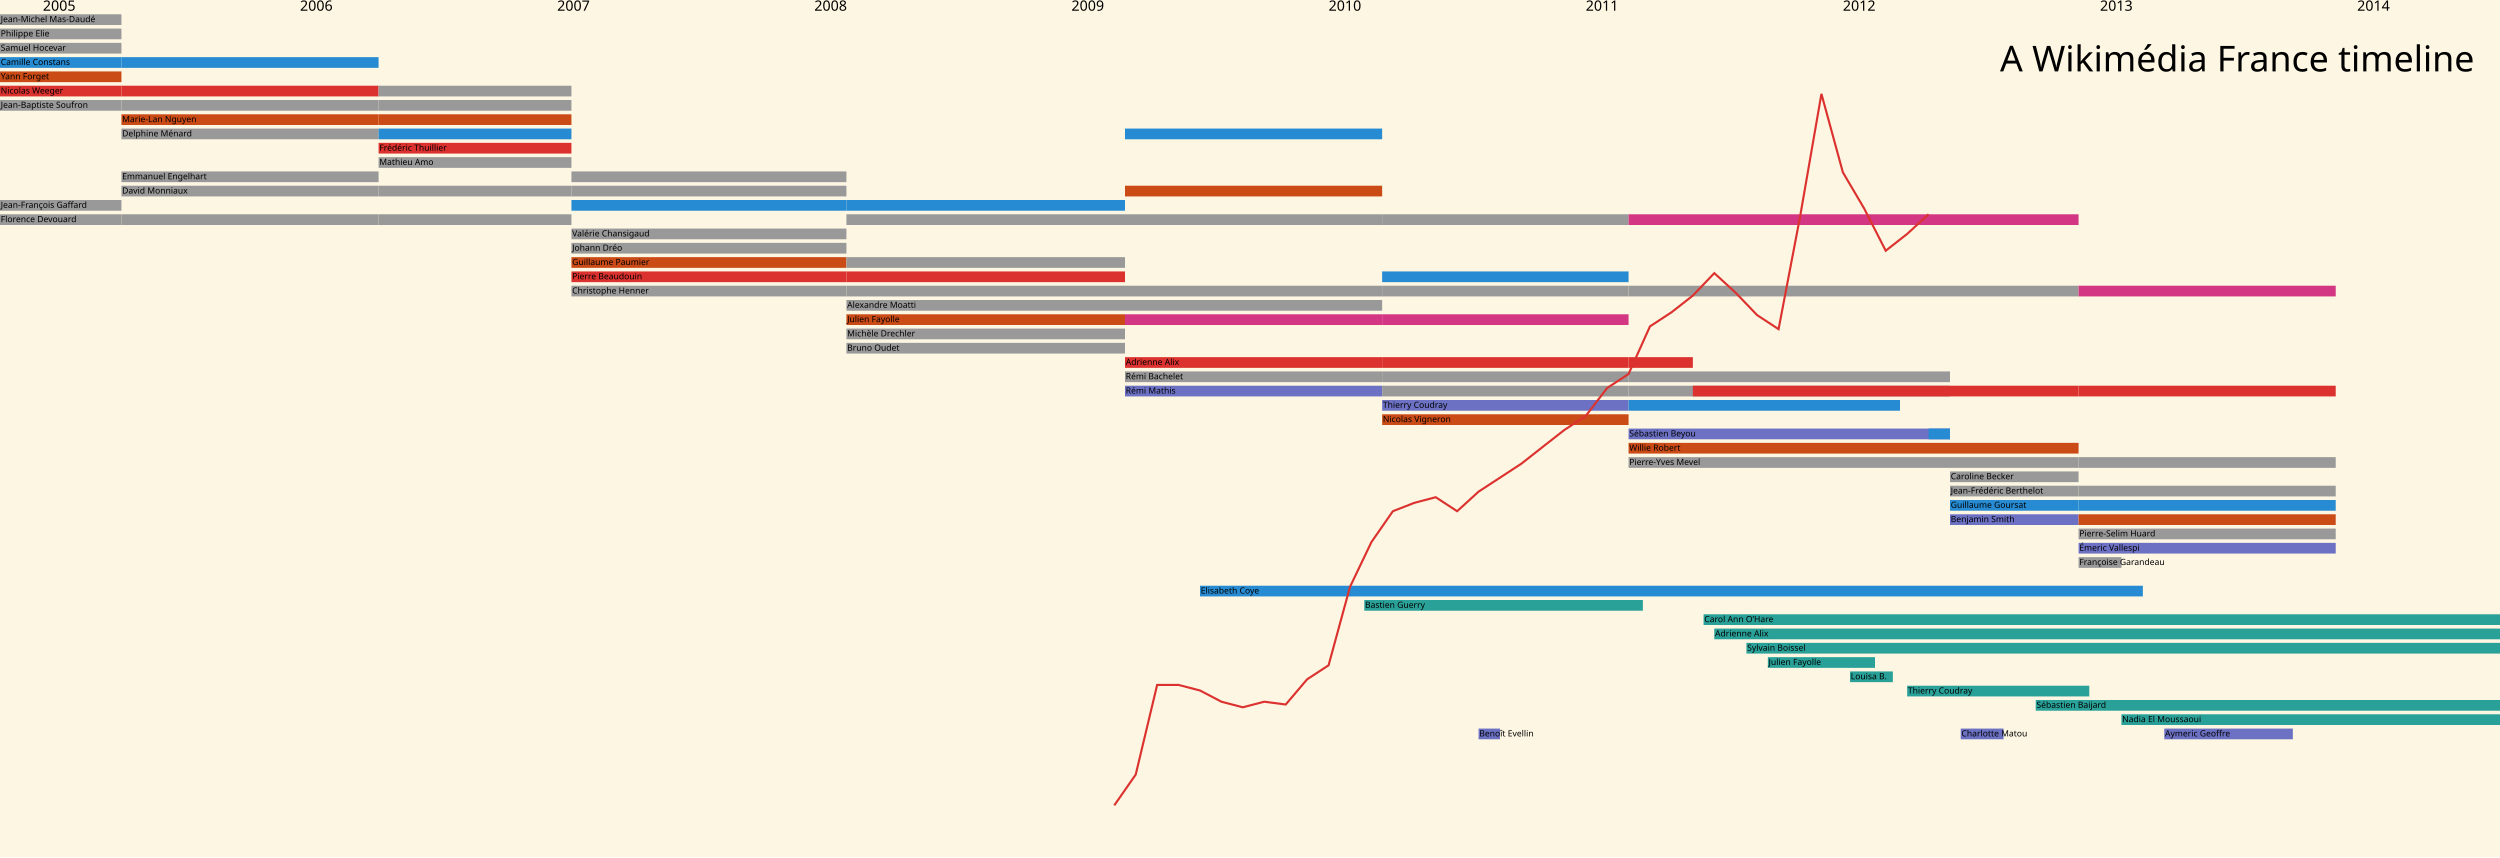
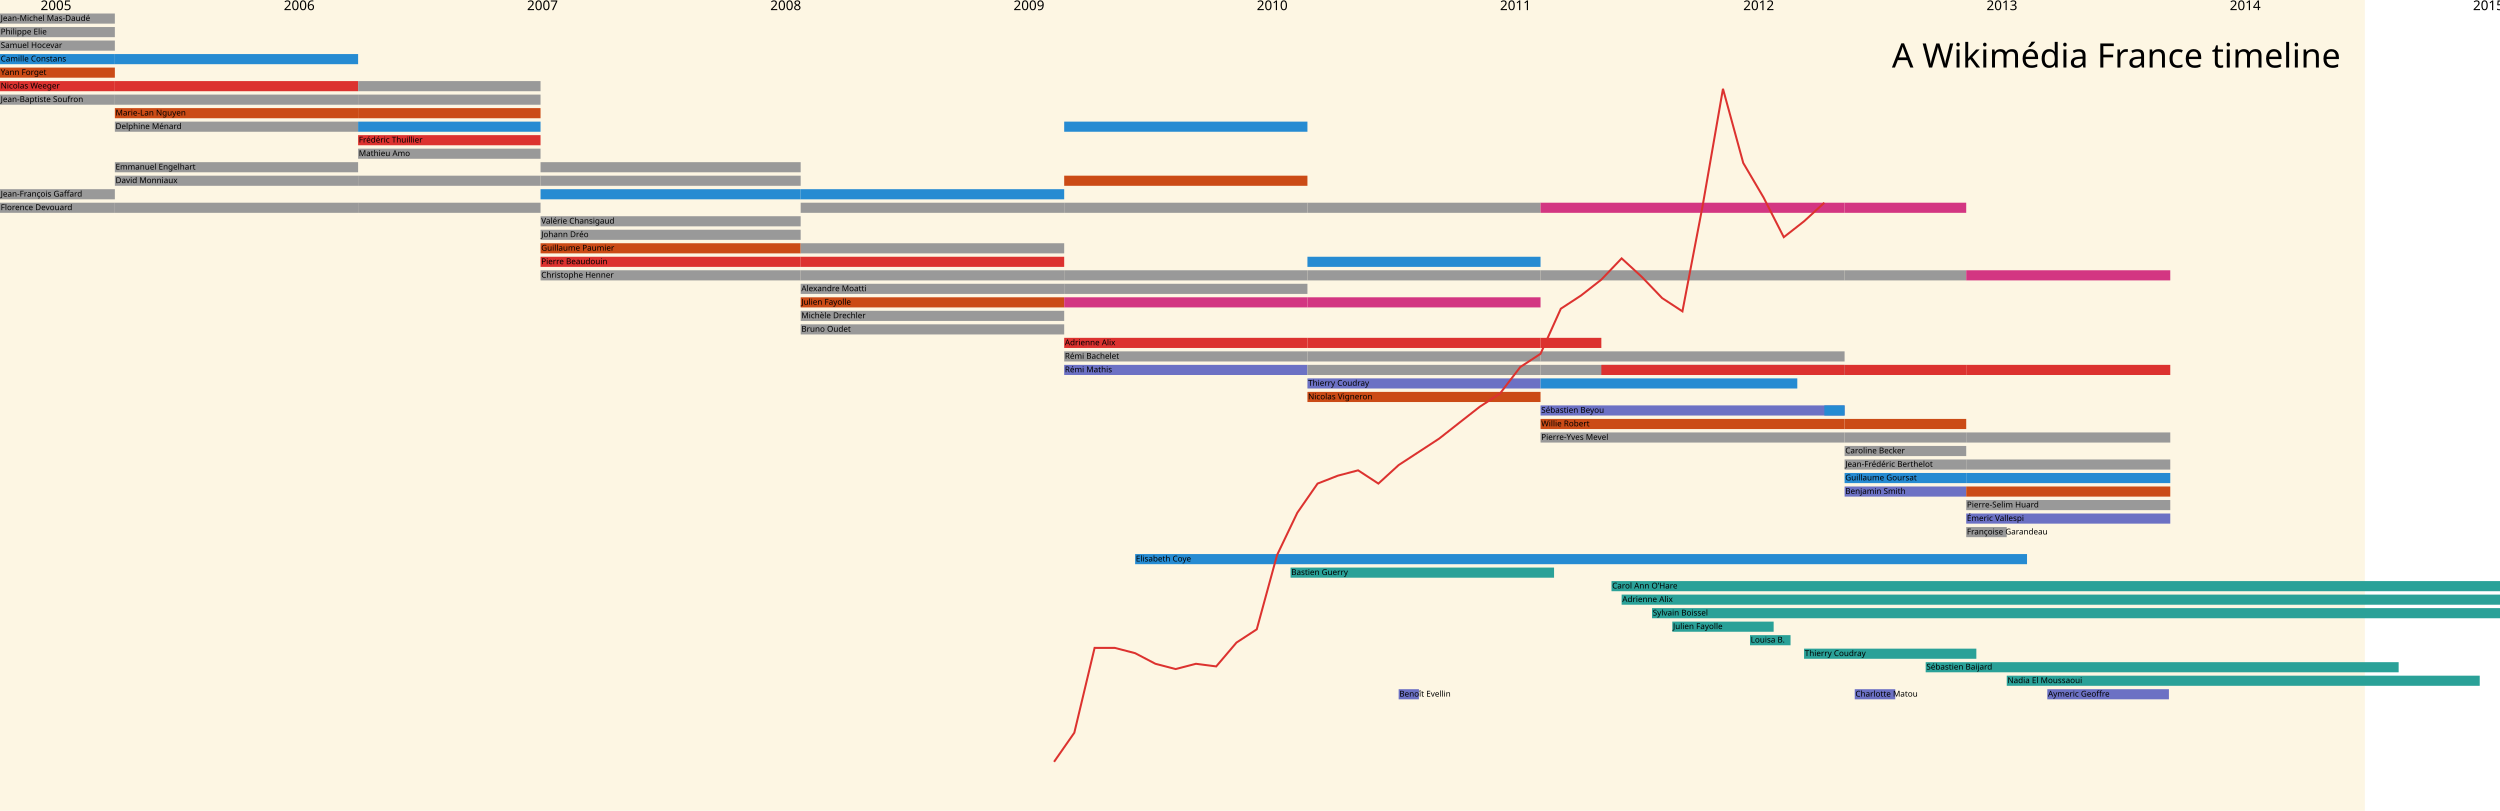
- <svg xmlns="http://www.w3.org/2000/svg" xmlns:xlink="http://www.w3.org/1999/xlink" width="35000" height="12000" id="svg2" version="1.1">
+ <svg xmlns="http://www.w3.org/2000/svg" xmlns:xlink="http://www.w3.org/1999/xlink" width="37000" height="12000" id="svg2" version="1.1">
  <defs id="defs">
    <rect id="2004-2005" width="1700" height="150" x="0" />
    <rect id="2005-2006" width="3600" height="150" x="1700" />
    <rect id="2006-2007" width="2700" height="150" x="5300" />
    <rect id="2007-2008" width="3850" height="150" x="8000" />
    <rect id="2008-2009" width="3900" height="150" x="11850" />
    <rect id="2009-2010" width="3600" height="150" x="15750" />
    <rect id="2010-2011" width="3450" height="150" x="19350" />
    <rect id="2011-2012" width="4500" height="150" x="22800" />
    <rect id="2012-2012" width="1800" height="150" x="27300" />
-     <rect id="2012-2013" width="3600" height="150" x="29100" />
-     <rect id="2014y" width="0" height="150" x="33000" />
+     <rect id="2012-2013" width="3020" height="150" x="29100" />
+     <rect id="2013-2014" width="3600" height="150" x="32120" />
+     <rect id="2014-2015" width="3600" height="150" x="35720" />
+     <rect id="2015y" width="0" height="150" x="37000" />
    <path style="stroke:url(#lightgrey);stroke-width:40;" d="m 0,200 0,30000" id="YearMarker" />
    <linearGradient id="base03">
      <stop stop-color="#002b36" />
    </linearGradient>
    <linearGradient id="base02">
      <stop stop-color="#073642" />
    </linearGradient>
    <linearGradient id="base01">
      <stop stop-color="#586e75" />
    </linearGradient>
    <linearGradient id="base00">
      <stop stop-color="#657b83" />
    </linearGradient>
    <linearGradient id="base0">
      <stop stop-color="#839496" />
    </linearGradient>
    <linearGradient id="base1">
      <stop stop-color="#93a1a1" />
    </linearGradient>
    <linearGradient id="base2">
      <stop stop-color="#eee8d5" />
    </linearGradient>
    <linearGradient id="base3">
      <stop stop-color="#fdf6e3" />
    </linearGradient>
    <linearGradient id="yellow">
      <stop stop-color="#b58900" />
    </linearGradient>
    <linearGradient id="orange">
      <stop stop-color="#cb4b16" />
    </linearGradient>
    <linearGradient id="red">
      <stop stop-color="#dc322f" />
    </linearGradient>
    <linearGradient id="magenta">
      <stop stop-color="#d33682" />
    </linearGradient>
    <linearGradient id="violet">
      <stop stop-color="#6c71c4" />
    </linearGradient>
    <linearGradient id="blue">
      <stop stop-color="#268bd2" />
    </linearGradient>
    <linearGradient id="cyan">
      <stop stop-color="#2aa198" />
    </linearGradient>
    <linearGradient id="green">
      <stop stop-color="#859900" />
    </linearGradient>
    <linearGradient id="lightgrey">
      <stop stop-color="#c0c0c0" />
    </linearGradient>
    <style id="Style" type="text/css">
        .board { fill:#999999 }
        .president { fill:url(#red) }
        .vicepresident { fill:url(#magenta) }
        .treasurer { fill:url(#blue) }
        .vicetreasurer { fill:url(#violet) }
        .secretary{ fill:url(#orange) }
        .vicesecretary { fill:url(#yellow) }

        .staff { fill:url(#cyan) }
        .partstaff { fill:url(#blue) }
        .intern { fill:url(#violet) }

        text.name { font-size:120px; fill:black; font-family:Linux Libertine}
        text.label { font-size:200px; fill:black; font-family:Linux Libertine}
        text.title { font-size:500px; fill:black; font-family:Linux Libertine}
        .background { fill:url(#base3) }

        .members { fill:none; stroke: url(#red); stroke-width: 30px }
    </style>
  </defs>
  <rect id="background" width="35000" height="12000" class="background" />
  <text x="28000" y="1000" class="title">A Wikimédia France timeline</text>
  <g id="Labels" transform="translate(0,150)">
    <text x="600" class="label">2005</text>
    <text x="4200" class="label">2006</text>
    <text x="7800" class="label">2007</text>
    <text x="11400" class="label">2008</text>
    <text x="15000" class="label">2009</text>
    <text x="18600" class="label">2010</text>
    <text x="22200" class="label">2011</text>
    <text x="25800" class="label">2012</text>
    <text x="29400" class="label">2013</text>
    <text x="33000" class="label">2014</text>
+     <text x="36600" class="label">2015</text>
  </g>
  <g id="Grid">
    <g id="Year.2005" transform="translate(600,0) ">
      <use xlink:href="#YearMarker" />
    </g>
    <g id="Year.2006" transform="translate(4200,0) ">
      <use xlink:href="#YearMarker" />
    </g>
    <g id="Year.2007" transform="translate(7800,0) ">
      <use xlink:href="#YearMarker" />
    </g>
    <g id="Year.2008" transform="translate(11400,0) ">
      <use xlink:href="#YearMarker" />
    </g>
    <g id="Year.2009" transform="translate(15000,0) ">
      <use xlink:href="#YearMarker" />
    </g>
    <g id="Year.2010" transform="translate(18600,0) ">
      <use xlink:href="#YearMarker" />
    </g>
    <g id="Year.2011" transform="translate(22200,0) ">
      <use xlink:href="#YearMarker" />
    </g>
    <g id="Year.2012" transform="translate(25800,0) ">
      <use xlink:href="#YearMarker" />
    </g>
    <g id="Year.2013" transform="translate(29400,0) ">
      <use xlink:href="#YearMarker" />
    </g>
    <g id="Year.2014" transform="translate(33000,0) ">
+       <use xlink:href="#YearMarker" />
+     </g>
+     <g id="Year.2015" transform="translate(36600,0) ">
      <use xlink:href="#YearMarker" />
    </g>
  </g>
  <g id="Board" transform="translate(0,200)">
    <g id="MasDaude" transform="translate(0,0) ">
      <use class="board" xlink:href="#2004-2005" />
      <text dx="10" dy="110" class="name">Jean-Michel Mas-Daudé</text>
    </g>
    <g id="Board.Elie" transform="translate(0,200) ">
      <use class="board" xlink:href="#2004-2005" />
      <text dx="10" dy="110" class="name">Philippe Elie</text>
    </g>
    <g id="Board.Hocevar" transform="translate(0,400) ">
      <use class="board" xlink:href="#2004-2005" />
      <text dx="10" dy="110" class="name">Samuel Hocevar</text>
    </g>
    <g id="Board.Constans" transform="translate(0,600) ">
      <use class="treasurer" xlink:href="#2004-2005" />
      <use class="treasurer" xlink:href="#2005-2006" />
      <text dx="10" dy="110" class="name">Camille Constans</text>
    </g>
    <g id="Board.Forget" transform="translate(0,800) ">
      <use class="secretary" xlink:href="#2004-2005" />
      <text dx="10" dy="110" class="name">Yann Forget</text>
    </g>
    <g id="Board.Weeger" transform="translate(0,1000) ">
      <use class="president" xlink:href="#2004-2005" />
      <use class="president" xlink:href="#2005-2006" />
      <use class="board" xlink:href="#2006-2007" />
      <text dx="10" dy="110" class="name">Nicolas Weeger</text>
    </g>
    <g id="Board.Soufron" transform="translate(0,1200) ">
      <use class="board" xlink:href="#2004-2005" />
      <use class="board" xlink:href="#2005-2006" />
      <use class="board" xlink:href="#2006-2007" />
      <text dx="10" dy="110" class="name">Jean-Baptiste Soufron</text>
    </g>
    <g id="Board.Nguyen" transform="translate(0,1400) ">
      <use class="secretary" xlink:href="#2005-2006" />
      <use class="secretary" xlink:href="#2006-2007" />
      <text x="1700" dx="10" dy="110" class="name">Marie-Lan Nguyen</text>
    </g>
    <g id="Board.Menard" transform="translate(0,1600) ">
      <use class="board" xlink:href="#2005-2006" />
      <use class="treasurer" xlink:href="#2006-2007" />
      <use class="treasurer" xlink:href="#2009-2010" />
      <text x="1700" dx="10" dy="110" class="name">Delphine Ménard</text>
    </g>
    <g id="Board.Thuillier" transform="translate(0,1800) ">
      <use class="president" xlink:href="#2006-2007" />
      <text x="5300" dx="10" dy="110" class="name">Frédéric Thuillier</text>
    </g>
    <g id="Board.Amo" transform="translate(0,2000) ">
      <use class="board" xlink:href="#2006-2007" />
      <text x="5300" dx="10" dy="110" class="name">Mathieu Amo</text>
    </g>
    <g id="Board.Engelhart" transform="translate(0,2200) ">
      <use class="board" xlink:href="#2005-2006" />
      <use class="board" xlink:href="#2007-2008" />
      <text x="1700" dx="10" dy="110" class="name">Emmanuel Engelhart</text>
    </g>
    <g id="Board.Monniaux" transform="translate(0,2400) ">
      <use class="board" xlink:href="#2005-2006" />
      <use class="board" xlink:href="#2006-2007" />
      <use class="board" xlink:href="#2007-2008" />
      <use class="secretary" xlink:href="#2009-2010" />
      <text x="1700" dx="10" dy="110" class="name">David Monniaux</text>
    </g>
    <g id="Board.Gaffard" transform="translate(0,2600) ">
      <use class="board" xlink:href="#2004-2005" />
      <use class="treasurer" xlink:href="#2007-2008" />
      <use class="treasurer" xlink:href="#2008-2009" />
      <text dx="10" dy="110" class="name">Jean-François Gaffard</text>
    </g>
    <g id="Board.Devouard" transform="translate(0,2800) ">
      <use class="board" xlink:href="#2004-2005" />
      <use class="board" xlink:href="#2005-2006" />
      <use class="board" xlink:href="#2006-2007" />
      <use class="board" xlink:href="#2008-2009" />
      <use class="board" xlink:href="#2009-2010" />
      <use class="board" xlink:href="#2010-2011" />
      <use class="vicepresident" xlink:href="#2011-2012" />
      <use class="vicepresident" xlink:href="#2012-2012" />
      <text dx="10" dy="110" class="name">Florence Devouard</text>
    </g>
    <g id="Board.Chansigaud" transform="translate(0,3000) ">
      <use class="board" xlink:href="#2007-2008" />
      <text x="8000" dx="10" dy="110" class="name">Valérie Chansigaud</text>
    </g>
    <g id="Board.Dreo" transform="translate(0,3200) ">
      <use class="board" xlink:href="#2007-2008" />
      <text x="8000" dx="10" dy="110" class="name">Johann Dréo</text>
    </g>
    <g id="Board.Paumier" transform="translate(0,3400) ">
      <use class="secretary" xlink:href="#2007-2008" />
      <use class="board" xlink:href="#2008-2009" />
      <text x="8000" dx="10" dy="110" class="name">Guillaume Paumier</text>
    </g>
    <g id="Board.Beaudouin" transform="translate(0,3600) ">
      <use class="president" xlink:href="#2007-2008" />
      <use class="president" xlink:href="#2008-2009" />
      <use class="treasurer" xlink:href="#2010-2011" />
      <text x="8000" dx="10" dy="110" class="name">Pierre Beaudouin</text>
    </g>
    <g id="Board.Henner" transform="translate(0,3800) ">
      <use class="board" xlink:href="#2007-2008" />
      <use class="board" xlink:href="#2008-2009" />
      <use class="board" xlink:href="#2009-2010" />
      <use class="board" xlink:href="#2010-2011" />
      <use class="board" xlink:href="#2011-2012" />
      <use class="board" xlink:href="#2012-2012" />
      <use class="vicepresident" xlink:href="#2012-2013" />
      <text x="8000" dx="10" dy="110" class="name">Christophe Henner</text>
    </g>
    <g id="Board.Moatti" transform="translate(0,4000) ">
      <use class="board" xlink:href="#2008-2009" />
      <use class="board" xlink:href="#2009-2010" />
      <text x="11850" dx="10" dy="110" class="name">Alexandre Moatti</text>
    </g>
    <g id="Board.Fayolle" transform="translate(0,4200) ">
      <use class="secretary" xlink:href="#2008-2009" />
      <use class="vicepresident" xlink:href="#2009-2010" />
      <use class="vicepresident" xlink:href="#2010-2011" />
      <text x="11850" dx="10" dy="110" class="name">Julien Fayolle</text>
    </g>
    <g id="Board.Drechler" transform="translate(0,4400) ">
      <use class="board" xlink:href="#2008-2009" />
      <text x="11850" dx="10" dy="110" class="name">Michèle Drechler</text>
    </g>
    <g id="Board.Oudet" transform="translate(0,4600) ">
      <use class="board" xlink:href="#2008-2009" />
      <text x="11850" dx="10" dy="110" class="name">Bruno Oudet</text>
    </g>
    <g id="Board.Alix" transform="translate(0,4800) ">
      <use class="president" xlink:href="#2009-2010" />
      <use class="president" xlink:href="#2010-2011" />
      <rect x="22800" class="president" width="900" height="150" />
      <text x="15750" dx="10" dy="110" class="name">Adrienne Alix</text>
    </g>
    <g id="Board.Bachelet" transform="translate(0,5000) ">
      <use class="board" xlink:href="#2009-2010" />
      <use class="board" xlink:href="#2010-2011" />
      <use class="board" xlink:href="#2011-2012" />
      <text x="15750" dx="10" dy="110" class="name">Rémi Bachelet</text>
    </g>
    <g id="Board.Mathis" transform="translate(0,5200) ">
      <use class="vicetreasurer" xlink:href="#2009-2010" />
      <use class="board" xlink:href="#2010-2011" />
      <use class="board" xlink:href="#2011-2012" />
      <rect x="23700" class="president" width="3600" height="150" />
      <use class="president" xlink:href="#2012-2012" />
      <use class="president" xlink:href="#2012-2013" />
      <text x="15750" dx="10" dy="110" class="name">Rémi Mathis</text>
    </g>
    <g id="Board.Coudray" transform="translate(0,5400) ">
      <use class="vicetreasurer" xlink:href="#2010-2011" />
      <rect x="22800" class="treasurer" width="3800" height="150" />
      <text x="19350" dx="10" dy="110" class="name">Thierry Coudray</text>
    </g>
    <g id="Board.Vigneron" transform="translate(0,5600) ">
      <use class="secretary" xlink:href="#2010-2011" />
      <text x="19350" dx="10" dy="110" class="name">Nicolas Vigneron</text>
    </g>
    <g id="Board.Beyou" transform="translate(0,5800) ">
      <use class="vicetreasurer" xlink:href="#2011-2012" />
      <text x="22800" dx="10" dy="110" class="name">Sébastien Beyou</text>
      <rect x="27000" class="treasurer" width="300" height="150" />
    </g>
    <g id="Board.Robert" transform="translate(0,6000) ">
      <use class="secretary" xlink:href="#2011-2012" />
      <use class="secretary" xlink:href="#2012-2012" />
      <text x="22800" dx="10" dy="110" class="name">Willie Robert</text>
    </g>
    <g id="Board.Mevel" transform="translate(0,6200) ">
      <use class="board" xlink:href="#2011-2012" />
      <use class="board" xlink:href="#2012-2012" />
      <use class="board" xlink:href="#2012-2013" />
      <text x="22800" dx="10" dy="110" class="name">Pierre-Yves Mevel</text>
    </g>
    <g id="Board.Becker" transform="translate(0,6400) ">
      <use class="board" xlink:href="#2012-2012" />
      <text x="27300" dx="10" dy="110" class="name">Caroline Becker</text>
    </g>
    <g id="Board.Berthelot" transform="translate(0,6600) ">
      <use class="board" xlink:href="#2012-2012" />
      <use class="board" xlink:href="#2012-2013" />
      <text x="27300" dx="10" dy="110" class="name">Jean-Frédéric Berthelot</text>
    </g>
    <g id="Board.Goursat" transform="translate(0,6800) ">
      <use class="treasurer" xlink:href="#2012-2012" />
      <use class="treasurer" xlink:href="#2012-2013" />
      <text x="27300" dx="10" dy="110" class="name">Guillaume Goursat</text>
    </g>
    <g id="Board.Smith" transform="translate(0,7000)">
      <use class="vicetreasurer" xlink:href="#2012-2012" />
      <use class="secretary" xlink:href="#2012-2013" />
      <text x="27300" dx="10" dy="110" class="name">Benjamin Smith</text>
    </g>
    <g id="Board.Huard" transform="translate(0,7200)">
      <use class="board" xlink:href="#2012-2013" />
      <text x="29100" dx="10" dy="110" class="name">Pierre-Selim Huard</text>
    </g>
    <g id="Board.Vallespi" transform="translate(0,7400)">
      <use class="vicetreasurer" xlink:href="#2012-2013" />
      <text x="29100" dx="10" dy="110" class="name">Émeric Vallespi</text>
    </g>
    <g id="Board.Garandeau" transform="translate(0,7600)">
      <rect x="29100" class="board" width="600" height="150" />
      <text x="29100" dx="10" dy="110" class="name">Françoise Garandeau</text>
    </g>
  </g>
  <g id="Staff" transform="translate(0,8000)">
    <g id="Staff.Coye" transform="translate(0,200)">
      <g transform="translate(16800,0) ">
        <rect id="Staff.Coye.Period" class="partstaff" width="13200" height="150" />
        <text id="Staff.Coye.Text" dx="10" dy="110" class="name">Elisabeth Coye</text>
      </g>
      <use class="background" xlink:href="#2014y" />
    </g>
    <g id="Staff.Guerry" transform="translate(0,400) ">
      <g transform="translate(19100,0) ">
        <rect id="Staff.Guerry.Period" class="staff" width="3900" height="150" />
        <text id="Staff.Guerry.Text" dx="10" dy="110" class="name">Bastien Guerry</text>
      </g>
    </g>
    <g id="Staff.OHare" transform="translate(0,600) ">
      <g transform="translate(23850,0) ">
        <rect id="Staff.OHare.Period" class="staff" width="15000" height="150" />
        <text id="Staff.OHare.Text" dx="10" dy="110" class="name">Carol Ann O’Hare</text>
      </g>
    </g>
    <g id="Staff.Alix" transform="translate(0,800) ">
      <g transform="translate(24000,0) ">
        <rect id="Staff.Alix.Period" class="staff" width="15000" height="150" />
        <text id="Staff.Alix.Text" dx="10" dy="110" class="name">Adrienne Alix</text>
      </g>
    </g>
    <g id="Staff.Boissel" transform="translate(0,1000) ">
      <g transform="translate(24450,0) ">
        <rect id="Staff.Boissel.Period" class="staff" width="15000" height="150" />
        <text id="Staff.Boissel.Text" dx="10" dy="110" class="name">Sylvain Boissel</text>
      </g>
      <use class="background" xlink:href="#2014y" />
    </g>
    <g id="Staff.Fayolle" transform="translate(0,1200) ">
      <g transform="translate(24750,0) ">
        <rect id="Staff.Fayolle.Period" class="staff" width="1500" height="150" />
        <text id="Staff.Fayolle.Text" dx="10" dy="110" class="name">Julien Fayolle</text>
      </g>
    </g>
    <g id="Staff.Benmansour" transform="translate(25900,1400) ">
      <rect id="Staff.Benmansour.Period" class="staff" width="600" height="150" />
      <text id="Staff.Benmansour.Text" dx="10" dy="110" class="name">Louisa B.</text>
    </g>
    <g id="Staff.Coudray" transform="translate(26700,1600) ">
      <rect id="Staff.Coudray.Period" class="staff" width="2550" height="150" />
      <text id="Staff.Coudray.Text" dx="10" dy="110" class="name">Thierry Coudray</text>
    </g>
    <g id="Staff.Baijard" transform="translate(28500,1800) ">
      <rect id="Staff.Baijard.Period" class="staff" width="7000" height="150" />
      <text id="Staff.Baijard.Text" dx="10" dy="110" class="name">Sébastien Baijard</text>
    </g>
    <g id="Staff.ElMoussaoui" transform="translate(29700,2000) ">
      <rect id="Staff.ElMoussaoui.Period" class="staff" width="7000" height="150" />
      <text id="Staff.ElMoussaoui.Text" dx="10" dy="110" class="name">Nadia El Moussaoui</text>
    </g>
    <g id="Staff.Evellin" transform="translate(20700,2200) ">
      <rect id="Staff.Evellin.Period" class="intern" width="300" height="150" />
      <text id="Staff.Evellin.Text" dx="10" dy="110" class="name">Benoît Evellin</text>
    </g>
    <g id="Staff.Matou" transform="translate(27450,2200) ">
      <rect id="Staff.Matou.Period" class="intern" width="600" height="150" />
      <text id="Staff.Matou.Text" dx="10" dy="110" class="name">Charlotte Matou</text>
    </g>
    <g id="Staff.Geoffre" transform="translate(30300,2200) ">
      <rect id="Staff.Geoffre.Period" class="intern" width="1800" height="150" />
      <text id="Staff.Geoffre.Text" dx="10" dy="110" class="name">Aymeric Geoffre</text>
    </g>
  </g>
  <g transform="matrix(1,0,0,-1,0,15000)">
    <path d="M15600 3725 L15900 4156 16200 5411 16500 5411 16800 5333 17100 5176 17400 5098 17700 5176 18000 5137 18300 5490 18600 5686 18900 6784 19200 7411 19500 7843 19800 7960 20100 8039 20400 7843 20700 8117 21000 8313 21300 8509 21600 8745 21900 8980 22200 9176 22500 9568 22800 9764 23100 10431 23400 10627 23700 10862 24000 11176 24300 10901 24600 10588 24900 10392 25200 11960 25500 13686 25800 12588 26100 12078 26400 11490 26700 11725 27000 12000" class="members" />
  </g>
</svg>
